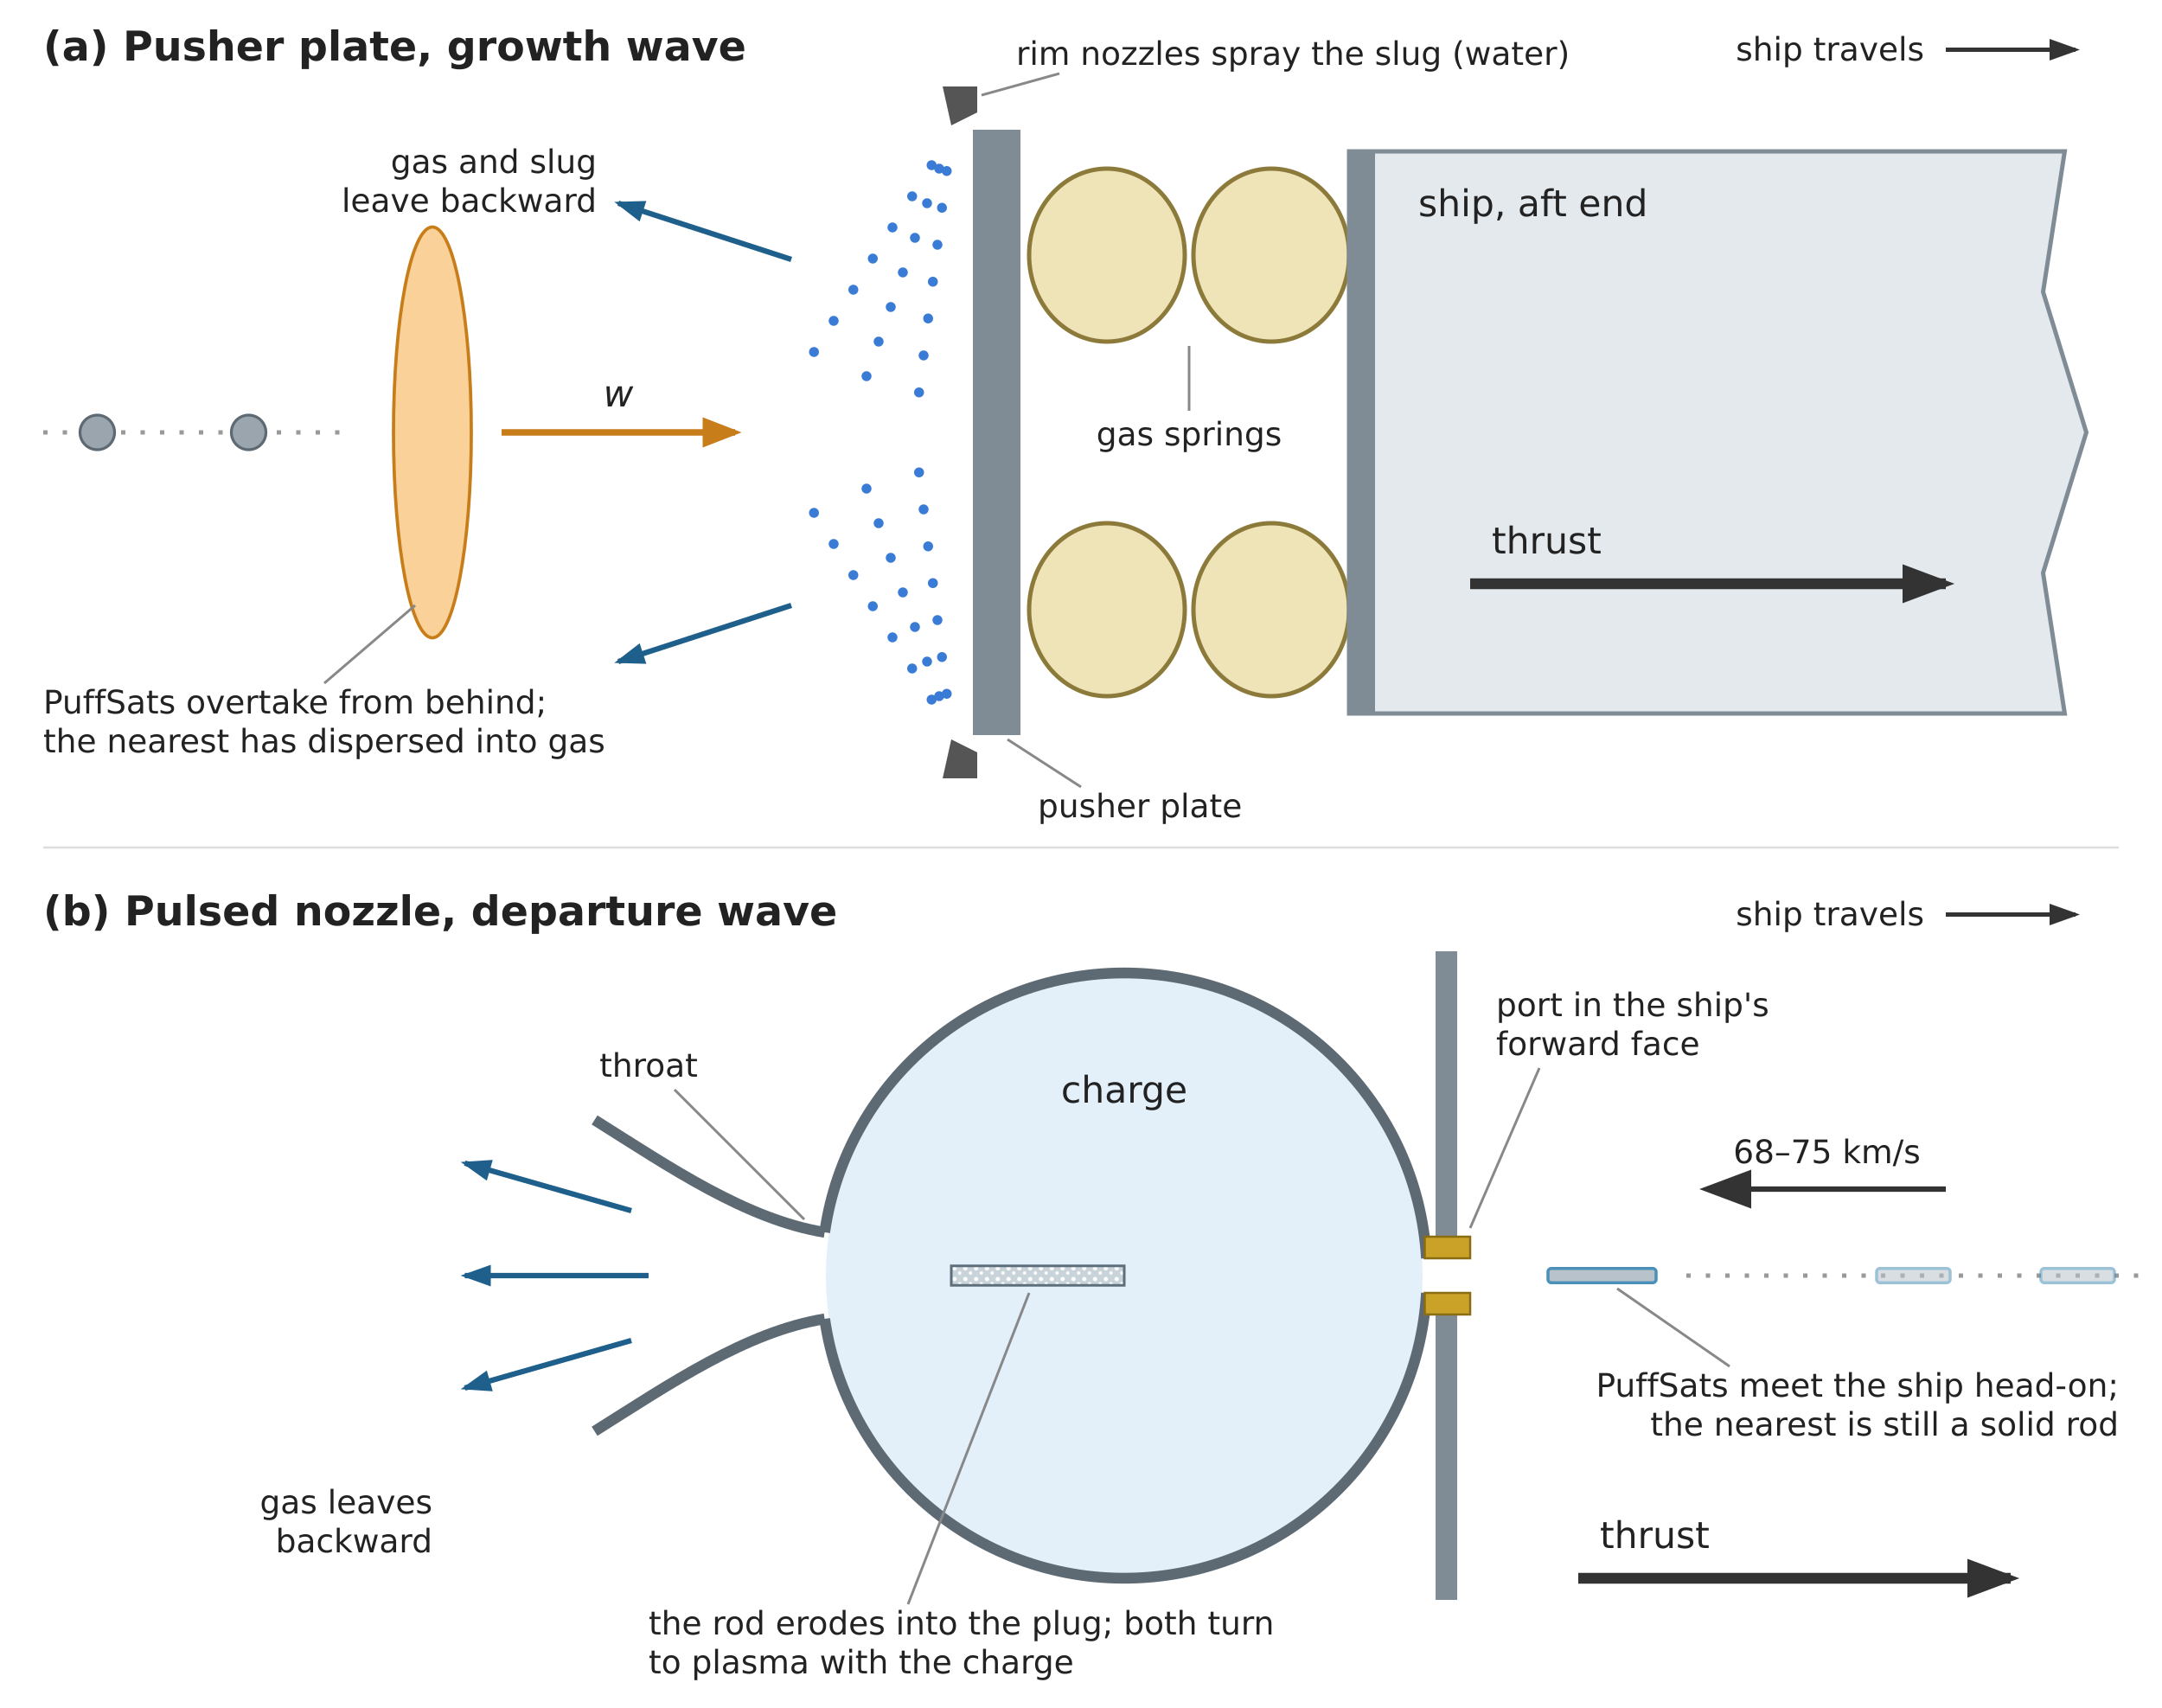
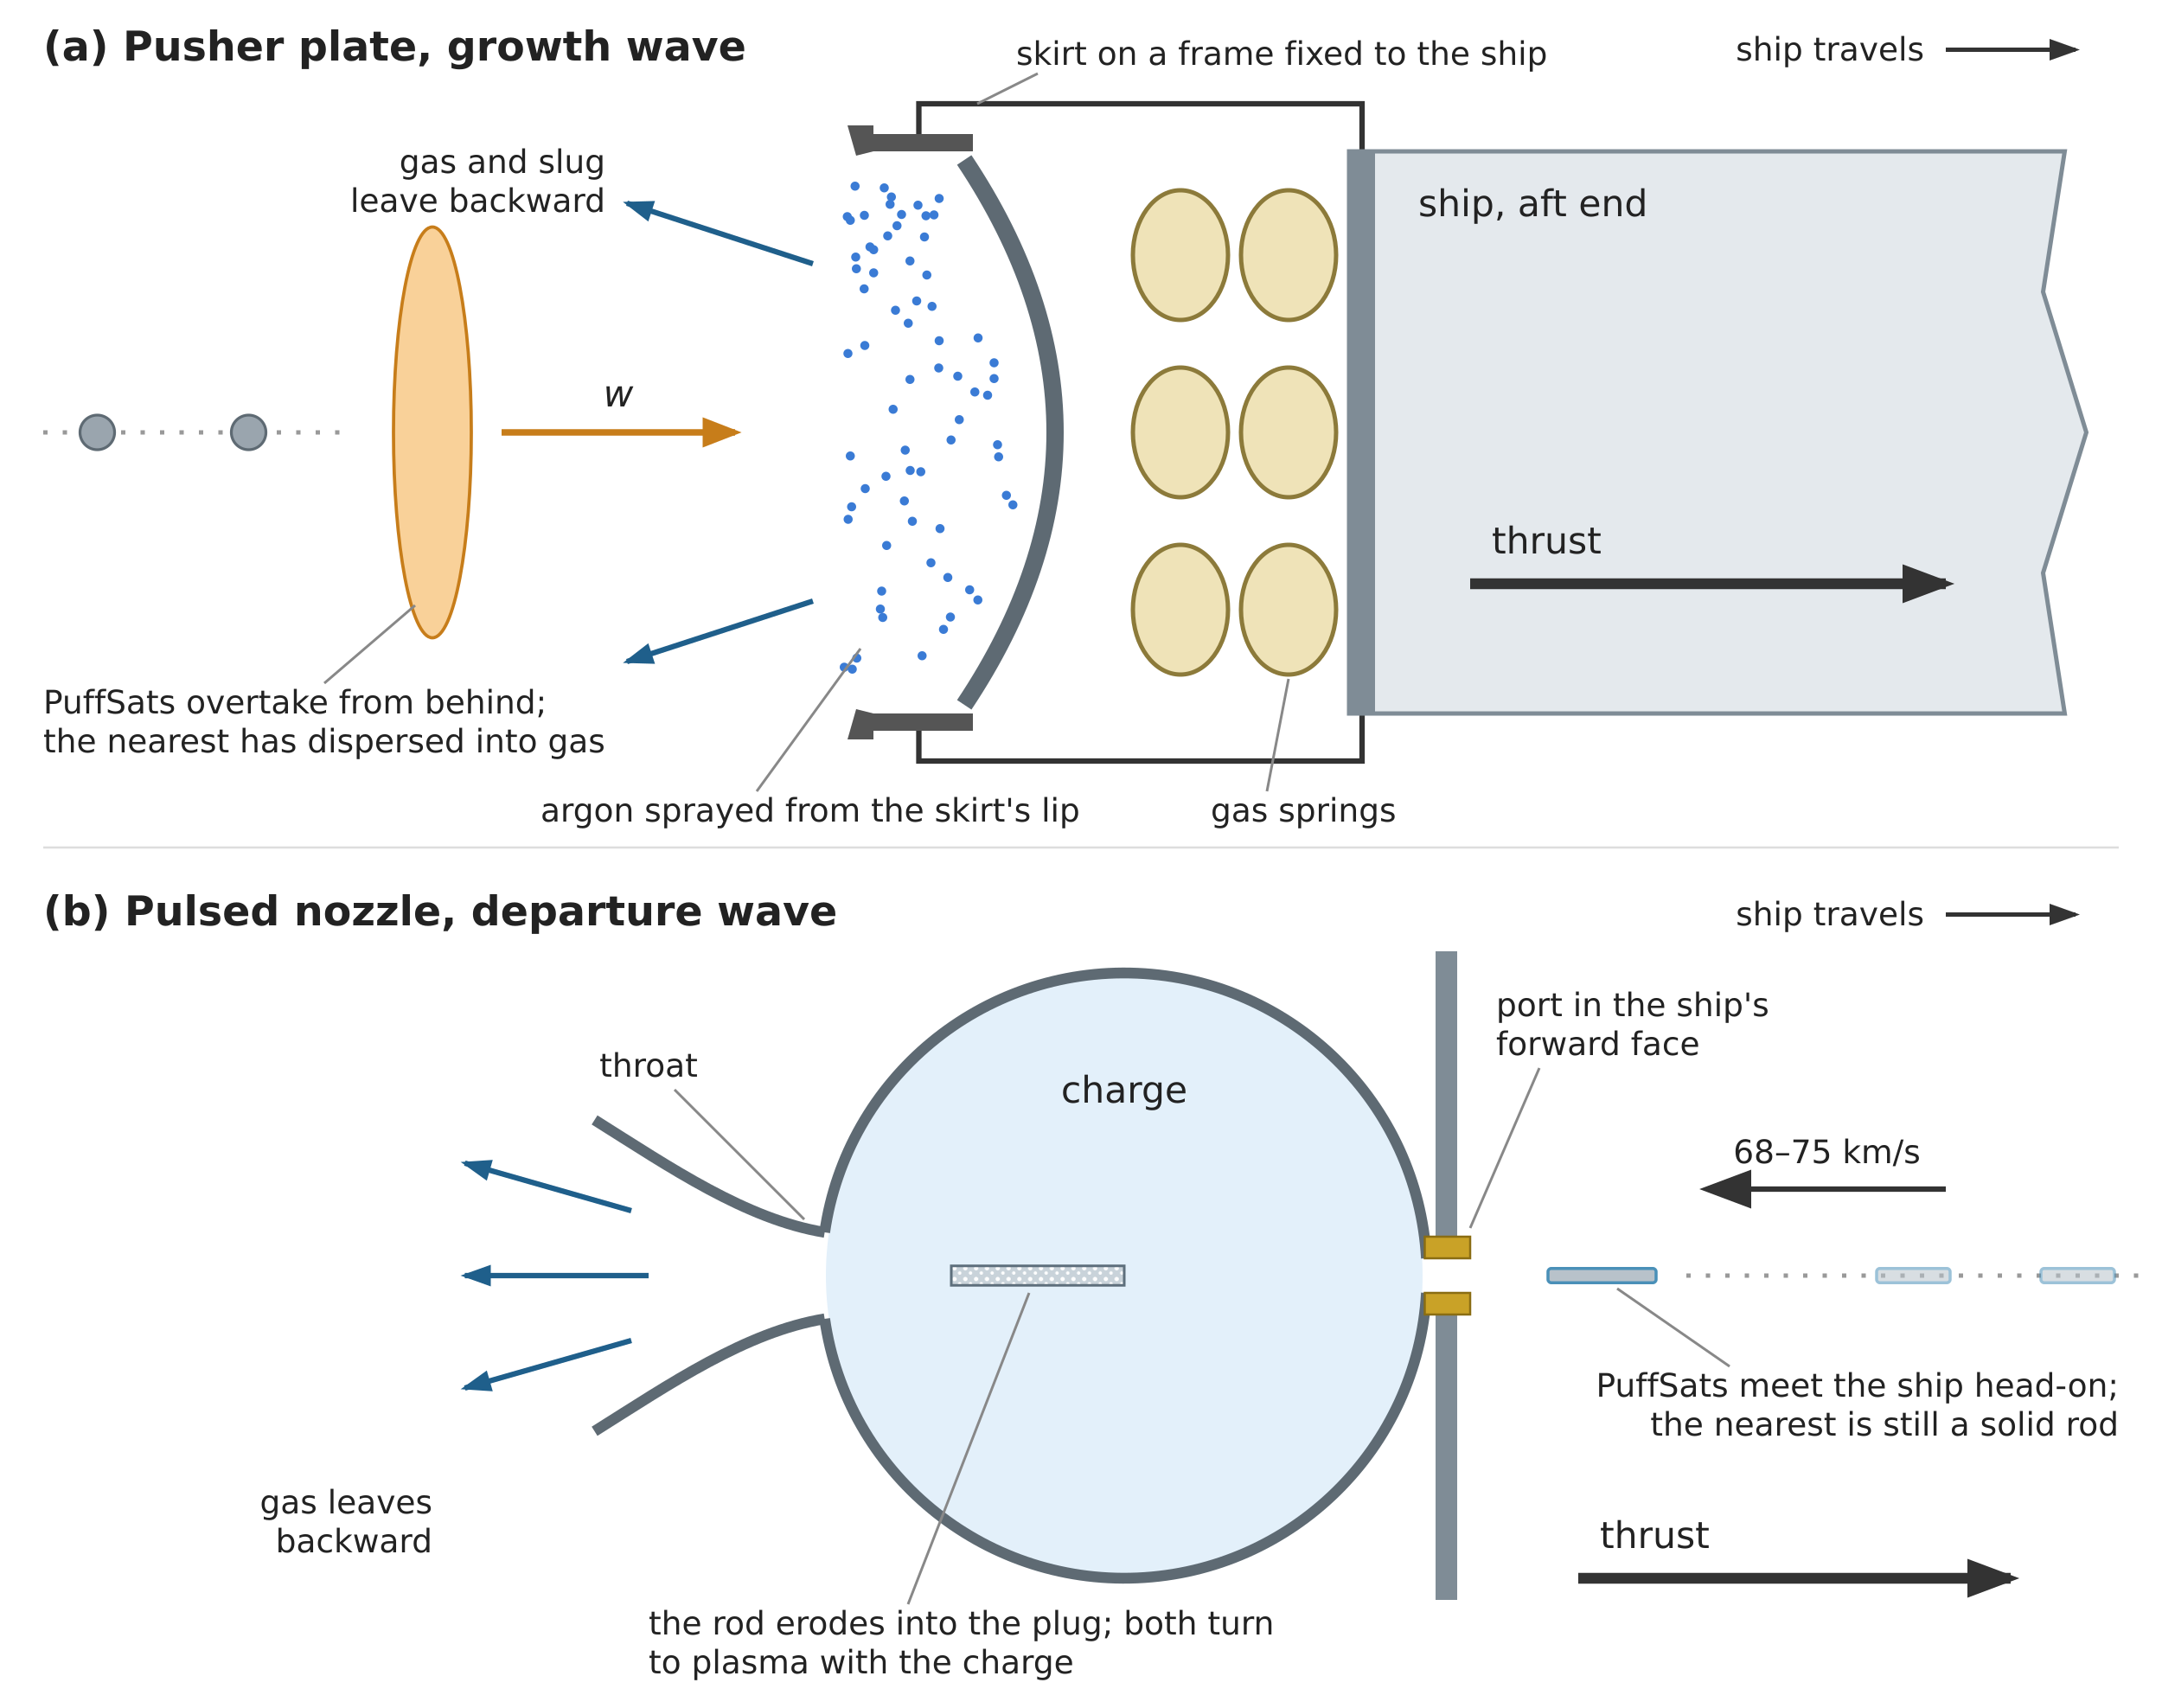
<svg xmlns="http://www.w3.org/2000/svg" width="1000" height="790" viewBox="0 0 1000 790">
  <defs>
    <style>
      text { font-family: 'DejaVu Sans', Arial, sans-serif; font-size: 17px; fill: #222; }
      .small { font-size: 15px; }
      .title { font-size: 19px; font-weight: bold; }
      .leader { stroke: #888; stroke-width: 1.2; fill: none; }
      .gas { stroke: #C77D1A; stroke-width: 3; fill: none; }
      .flow { stroke: #1F5F8B; stroke-width: 2.5; fill: none; }
      .wall { stroke: #5E6A73; stroke-width: 5; fill: none; }
      .stream { stroke: #999; stroke-width: 2; stroke-dasharray: 2 7; fill: none; }
    </style>
    <marker id="arrowGas" markerUnits="userSpaceOnUse" markerWidth="18" markerHeight="18" refX="15" refY="9" orient="auto">
      <path d="M 0,2 L 18,9 L 0,16 Z" fill="#C77D1A" />
    </marker>
    <marker id="arrowFlow" markerUnits="userSpaceOnUse" markerWidth="14" markerHeight="14" refX="12" refY="7" orient="auto">
      <path d="M 0,2 L 14,7 L 0,12 Z" fill="#1F5F8B" />
    </marker>
    <marker id="arrowDark" markerUnits="userSpaceOnUse" markerWidth="14" markerHeight="14" refX="12" refY="7" orient="auto">
      <path d="M 0,2 L 14,7 L 0,12 Z" fill="#333" />
    </marker>
    <marker id="arrowBig" markerUnits="userSpaceOnUse" markerWidth="24" markerHeight="24" refX="20" refY="12" orient="auto">
      <path d="M 0,3 L 24,12 L 0,21 Z" fill="#333" />
    </marker>
    <pattern id="foam" width="5" height="5" patternUnits="userSpaceOnUse">
      <rect width="5" height="5" fill="#C9D3DA" />
      <circle cx="1.5" cy="1.6" r="1.0" fill="#ffffff" />
      <circle cx="3.9" cy="3.8" r="0.8" fill="#ffffff" />
    </pattern>
    <g id="travel">
      <text x="0" y="0" class="small" text-anchor="end">ship travels</text>
      <line x1="10" y1="-5" x2="70" y2="-5" stroke="#333" stroke-width="2" marker-end="url(#arrowDark)" />
    </g>
  </defs>
  <rect id="background" width="1000" height="790" fill="#ffffff" />
  <g id="layer-a-title">
    <text x="20" y="28" class="title">(a) Pusher plate, growth wave</text>
    <use href="#travel" transform="translate(890,28)" />
  </g>
  <g id="layer-a-stream">
    <line x1="20" y1="200" x2="160" y2="200" class="stream" />
    <circle cx="45" cy="200" r="8" fill="#9AA5AE" stroke="#5E6A73" stroke-width="1.3" />
    <circle cx="115" cy="200" r="8" fill="#9AA5AE" stroke="#5E6A73" stroke-width="1.3" />
    <ellipse cx="200" cy="200" rx="18" ry="95" fill="#F6C177" fill-opacity="0.75" stroke="#C77D1A" stroke-width="1.5" />
    <line x1="232" y1="200" x2="340" y2="200" class="gas" marker-end="url(#arrowGas)" />
    <text x="286" y="188" text-anchor="middle" font-style="italic">w</text>
    <text x="20" y="330" class="small">PuffSats overtake from behind;</text>
    <text x="20" y="348" class="small">the nearest has dispersed into gas</text>
    <line x1="150" y1="316" x2="192" y2="280" class="leader" />
  </g>
  <g id="layer-a-slug">
-     <path d="M 436,40 L 452,40 L 452,52 L 440,58 Z" fill="#555" />
-     <path d="M 436,360 L 452,360 L 452,348 L 440,342 Z" fill="#555" />
+     <path d="M 392,58 L 404,58 L 404,70 L 396,72 Z" fill="#555" />
+     <path d="M 392,342 L 404,342 L 404,330 L 396,328 Z" fill="#555" />
    <g fill="#3A7BD5">
-       <circle cx="430.9" cy="76.4" r="2.3" />
-       <circle cx="421.9" cy="90.8" r="2.3" />
-       <circle cx="412.8" cy="105.2" r="2.3" />
-       <circle cx="403.7" cy="119.6" r="2.3" />
-       <circle cx="394.7" cy="134.0" r="2.3" />
-       <circle cx="385.6" cy="148.4" r="2.3" />
-       <circle cx="376.5" cy="162.8" r="2.3" />
-       <circle cx="434.4" cy="78.0" r="2.3" />
-       <circle cx="428.8" cy="94.0" r="2.3" />
-       <circle cx="423.2" cy="110.0" r="2.3" />
-       <circle cx="417.6" cy="126.0" r="2.3" />
-       <circle cx="412.0" cy="142.0" r="2.3" />
-       <circle cx="406.4" cy="158.0" r="2.3" />
-       <circle cx="400.8" cy="174.0" r="2.3" />
-       <circle cx="437.9" cy="79.1" r="2.3" />
-       <circle cx="435.7" cy="96.1" r="2.3" />
-       <circle cx="433.6" cy="113.2" r="2.3" />
-       <circle cx="431.5" cy="130.3" r="2.3" />
-       <circle cx="429.3" cy="147.3" r="2.3" />
-       <circle cx="427.2" cy="164.4" r="2.3" />
-       <circle cx="425.1" cy="181.5" r="2.3" />
-       <circle cx="430.9" cy="323.6" r="2.3" />
-       <circle cx="421.9" cy="309.2" r="2.3" />
-       <circle cx="412.8" cy="294.8" r="2.3" />
-       <circle cx="403.7" cy="280.4" r="2.3" />
-       <circle cx="394.7" cy="266.0" r="2.3" />
-       <circle cx="385.6" cy="251.6" r="2.3" />
-       <circle cx="376.5" cy="237.2" r="2.3" />
-       <circle cx="434.4" cy="322.0" r="2.3" />
-       <circle cx="428.8" cy="306.0" r="2.3" />
-       <circle cx="423.2" cy="290.0" r="2.3" />
-       <circle cx="417.6" cy="274.0" r="2.3" />
-       <circle cx="412.0" cy="258.0" r="2.3" />
-       <circle cx="406.4" cy="242.0" r="2.3" />
-       <circle cx="400.8" cy="226.0" r="2.3" />
-       <circle cx="437.9" cy="320.9" r="2.3" />
-       <circle cx="435.7" cy="303.9" r="2.3" />
-       <circle cx="433.6" cy="286.8" r="2.3" />
-       <circle cx="431.5" cy="269.7" r="2.3" />
-       <circle cx="429.3" cy="252.7" r="2.3" />
-       <circle cx="427.2" cy="235.6" r="2.3" />
-       <circle cx="425.1" cy="218.5" r="2.3" />
-     </g>
-     <text x="470" y="30" class="small">rim nozzles spray the slug (water)</text>
-     <line x1="490" y1="34" x2="454" y2="44" class="leader" />
+       <circle cx="400.0" cy="159.8" r="2.1" />
+       <circle cx="393.9" cy="234.4" r="2.1" />
+       <circle cx="418.7" cy="208.2" r="2.1" />
+       <circle cx="417.0" cy="99.2" r="2.1" />
+       <circle cx="411.7" cy="94.5" r="2.1" />
+       <circle cx="393.3" cy="101.9" r="2.1" />
+       <circle cx="456.8" cy="182.8" r="2.1" />
+       <circle cx="402.4" cy="114.2" r="2.1" />
+       <circle cx="465.5" cy="229.1" r="2.1" />
+       <circle cx="421.0" cy="217.6" r="2.1" />
+       <circle cx="390.5" cy="308.6" r="2.1" />
+       <circle cx="407.2" cy="281.7" r="2.1" />
+       <circle cx="395.8" cy="118.9" r="2.1" />
+       <circle cx="452.4" cy="156.3" r="2.1" />
+       <circle cx="428.7" cy="127.2" r="2.1" />
+       <circle cx="418.3" cy="231.7" r="2.1" />
+       <circle cx="393.3" cy="210.9" r="2.1" />
+       <circle cx="399.8" cy="99.6" r="2.1" />
+       <circle cx="422.0" cy="241.1" r="2.1" />
+       <circle cx="434.4" cy="157.6" r="2.1" />
+       <circle cx="413.1" cy="189.3" r="2.1" />
+       <circle cx="438.4" cy="267.1" r="2.1" />
+       <circle cx="431.1" cy="141.7" r="2.1" />
+       <circle cx="461.4" cy="205.7" r="2.1" />
+       <circle cx="410.1" cy="252.3" r="2.1" />
+       <circle cx="394.2" cy="309.5" r="2.1" />
+       <circle cx="450.9" cy="181.3" r="2.1" />
+       <circle cx="420.9" cy="120.7" r="2.1" />
+       <circle cx="424.6" cy="94.9" r="2.1" />
+       <circle cx="430.6" cy="260.3" r="2.1" />
+       <circle cx="408.3" cy="285.6" r="2.1" />
+       <circle cx="434.8" cy="244.5" r="2.1" />
+       <circle cx="425.9" cy="218.2" r="2.1" />
+       <circle cx="452.3" cy="277.5" r="2.1" />
+       <circle cx="443.7" cy="194.1" r="2.1" />
+       <circle cx="428.3" cy="99.8" r="2.1" />
+       <circle cx="468.5" cy="233.5" r="2.1" />
+       <circle cx="407.8" cy="273.4" r="2.1" />
+       <circle cx="443.0" cy="174.0" r="2.1" />
+       <circle cx="412.3" cy="91.1" r="2.1" />
+       <circle cx="396.1" cy="124.3" r="2.1" />
+       <circle cx="432.0" cy="99.4" r="2.1" />
+       <circle cx="404.1" cy="115.5" r="2.1" />
+       <circle cx="459.8" cy="175.1" r="2.1" />
+       <circle cx="414.9" cy="104.4" r="2.1" />
+       <circle cx="461.9" cy="211.3" r="2.1" />
+       <circle cx="448.5" cy="272.8" r="2.1" />
+       <circle cx="420.1" cy="149.5" r="2.1" />
+       <circle cx="459.8" cy="167.8" r="2.1" />
+       <circle cx="396.3" cy="304.4" r="2.1" />
+       <circle cx="404.1" cy="126.2" r="2.1" />
+       <circle cx="424.0" cy="139.2" r="2.1" />
+       <circle cx="409.8" cy="220.3" r="2.1" />
+       <circle cx="409.0" cy="86.9" r="2.1" />
+       <circle cx="434.2" cy="170.2" r="2.1" />
+       <circle cx="426.5" cy="303.3" r="2.1" />
+       <circle cx="439.9" cy="203.5" r="2.1" />
+       <circle cx="392.3" cy="240.2" r="2.1" />
+       <circle cx="436.4" cy="291.1" r="2.1" />
+       <circle cx="439.6" cy="285.4" r="2.1" />
+       <circle cx="420.9" cy="175.5" r="2.1" />
+       <circle cx="427.6" cy="109.6" r="2.1" />
+       <circle cx="391.9" cy="100.2" r="2.1" />
+       <circle cx="399.7" cy="133.6" r="2.1" />
+       <circle cx="392.2" cy="163.5" r="2.1" />
+       <circle cx="395.5" cy="86.1" r="2.1" />
+       <circle cx="410.6" cy="109.1" r="2.1" />
+       <circle cx="434.4" cy="91.8" r="2.1" />
+       <circle cx="400.2" cy="226.0" r="2.1" />
+       <circle cx="414.2" cy="143.5" r="2.1" />
+     </g>
+     <text x="250" y="380" class="small">argon sprayed from the skirt's lip</text>
+     <line x1="350" y1="366" x2="398" y2="300" class="leader" />
  </g>
  <g id="layer-a-exhaust">
-     <line x1="366" y1="120" x2="286" y2="94" class="flow" marker-end="url(#arrowFlow)" />
-     <line x1="366" y1="280" x2="286" y2="306" class="flow" marker-end="url(#arrowFlow)" />
-     <text x="276" y="80" class="small" text-anchor="end">gas and slug</text>
-     <text x="276" y="98" class="small" text-anchor="end">leave backward</text>
+     <line x1="376" y1="122" x2="290" y2="94" class="flow" marker-end="url(#arrowFlow)" />
+     <line x1="376" y1="278" x2="290" y2="306" class="flow" marker-end="url(#arrowFlow)" />
+     <text x="280" y="80" class="small" text-anchor="end">gas and slug</text>
+     <text x="280" y="98" class="small" text-anchor="end">leave backward</text>
  </g>
  <g id="layer-a-plate">
-     <rect x="450" y="60" width="22" height="280" fill="#7F8C96" />
+     <rect x="400" y="62" width="50" height="8" fill="#555" />
+     <rect x="400" y="330" width="50" height="8" fill="#555" />
+     <path d="M 425,62 L 425,48 L 630,48 L 630,70" stroke="#333" stroke-width="2.5" fill="none" />
+     <path d="M 425,338 L 425,352 L 630,352 L 630,330" stroke="#333" stroke-width="2.5" fill="none" />
+     <path d="M 446,74 Q 530,200 446,326" stroke="#5E6A73" stroke-width="8" fill="none" />
    <g fill="#EFE3B8" stroke="#8C7A3A" stroke-width="2">
-       <ellipse cx="512" cy="118" rx="36" ry="40" />
-       <ellipse cx="588" cy="118" rx="36" ry="40" />
-       <ellipse cx="512" cy="282" rx="36" ry="40" />
-       <ellipse cx="588" cy="282" rx="36" ry="40" />
-     </g>
-     <text x="550" y="206" class="small" text-anchor="middle">gas springs</text>
-     <line x1="550" y1="190" x2="550" y2="160" class="leader" />
-     <text x="480" y="378" class="small">pusher plate</text>
-     <line x1="500" y1="364" x2="466" y2="342" class="leader" />
+       <ellipse cx="546" cy="118" rx="22" ry="30" />
+       <ellipse cx="596" cy="118" rx="22" ry="30" />
+       <ellipse cx="546" cy="282" rx="22" ry="30" />
+       <ellipse cx="596" cy="282" rx="22" ry="30" />
+       <ellipse cx="546" cy="200" rx="22" ry="30" />
+       <ellipse cx="596" cy="200" rx="22" ry="30" />
+     </g>
+     <text x="470" y="30" class="small">skirt on a frame fixed to the ship</text>
+     <line x1="480" y1="34" x2="452" y2="48" class="leader" />
+     <text x="560" y="380" class="small">gas springs</text>
+     <line x1="586" y1="366" x2="596" y2="314" class="leader" />
  </g>
  <g id="layer-a-ship">
    <path d="M 624,70 L 955,70 L 945,135 L 965,200 L 945,265 L 955,330 L 624,330 Z" fill="#E4E9ED" stroke="#7F8C96" stroke-width="2" />
    <rect x="624" y="70" width="12" height="260" fill="#7F8C96" />
    <text x="656" y="100">ship, aft end</text>
    <line x1="680" y1="270" x2="900" y2="270" stroke="#333" stroke-width="5" marker-end="url(#arrowBig)" />
    <text x="690" y="256">thrust</text>
  </g>
  <line x1="20" y1="392" x2="980" y2="392" stroke="#DDD" stroke-width="1" />
  <g id="layer-b-title">
    <text x="20" y="428" class="title">(b) Pulsed nozzle, departure wave</text>
    <use href="#travel" transform="translate(890,428)" />
  </g>
  <g transform="translate(0,400)">
    <g id="layer-b-chamber">
      <circle cx="520" cy="190" r="138" fill="#E3F0FA" />
      <path d="M 659.77,182 A 140 140 0 0 0 381.44,170" class="wall" />
      <path d="M 381.44,210 A 140 140 0 0 0 659.77,198" class="wall" />
      <path d="M 381.44,170 C 345,164 310,140 275,118" class="wall" />
      <path d="M 381.44,210 C 345,216 310,240 275,262" class="wall" />
      <rect x="664" y="40" width="10" height="134" fill="#7F8C96" />
      <rect x="664" y="206" width="10" height="134" fill="#7F8C96" />
      <rect x="659" y="172" width="21" height="10" fill="#C9A227" stroke="#8A6D12" stroke-width="1" />
      <rect x="659" y="198" width="21" height="10" fill="#C9A227" stroke="#8A6D12" stroke-width="1" />
      <rect x="440" y="185.5" width="80" height="9" fill="url(#foam)" stroke="#5E6F7C" stroke-width="1.2" />
      <text x="520" y="110" text-anchor="middle">charge</text>
    </g>
    <g id="layer-b-rod">
      <line x1="780" y1="190" x2="990" y2="190" class="stream" />
      <g opacity="0.55">
        <rect x="868" y="186.7" width="34" height="6.6" rx="1.5" fill="#B8C2CA" stroke="#4A90B8" stroke-width="1.4" />
        <rect x="944" y="186.7" width="34" height="6.6" rx="1.5" fill="#B8C2CA" stroke="#4A90B8" stroke-width="1.4" />
      </g>
      <rect x="716" y="186.7" width="50" height="6.6" rx="1.5" fill="#B8C2CA" stroke="#4A90B8" stroke-width="1.4" />
      <line x1="900" y1="150" x2="790" y2="150" stroke="#333" stroke-width="2.5" marker-end="url(#arrowBig)" />
      <text x="845" y="138" class="small" text-anchor="middle">68–75 km/s</text>
      <text x="980" y="246" class="small" text-anchor="end">PuffSats meet the ship head-on;</text>
      <text x="980" y="264" class="small" text-anchor="end">the nearest is still a solid rod</text>
      <line x1="800" y1="232" x2="748" y2="196" class="leader" />
    </g>
    <g id="layer-b-exhaust">
      <line x1="300" y1="190" x2="215" y2="190" class="flow" marker-end="url(#arrowFlow)" />
      <line x1="292" y1="160" x2="215" y2="138" class="flow" marker-end="url(#arrowFlow)" />
      <line x1="292" y1="220" x2="215" y2="242" class="flow" marker-end="url(#arrowFlow)" />
      <line x1="730" y1="330" x2="930" y2="330" stroke="#333" stroke-width="5" marker-end="url(#arrowBig)" />
      <text x="740" y="316">thrust</text>
    </g>
    <g id="layer-b-labels">
      <text x="692" y="70" class="small">port in the ship's</text>
      <text x="692" y="88" class="small">forward face</text>
      <line x1="712" y1="94" x2="680" y2="168" class="leader" />
      <text x="300" y="356" class="small">the rod erodes into the plug; both turn</text>
      <text x="300" y="374" class="small">to plasma with the charge</text>
      <line x1="420" y1="342" x2="476" y2="198" class="leader" />
      <text x="300" y="98" class="small" text-anchor="middle">throat</text>
      <line x1="312" y1="104" x2="372" y2="164" class="leader" />
      <text x="200" y="300" class="small" text-anchor="end">gas leaves</text>
      <text x="200" y="318" class="small" text-anchor="end">backward</text>
    </g>
  </g>
</svg>
